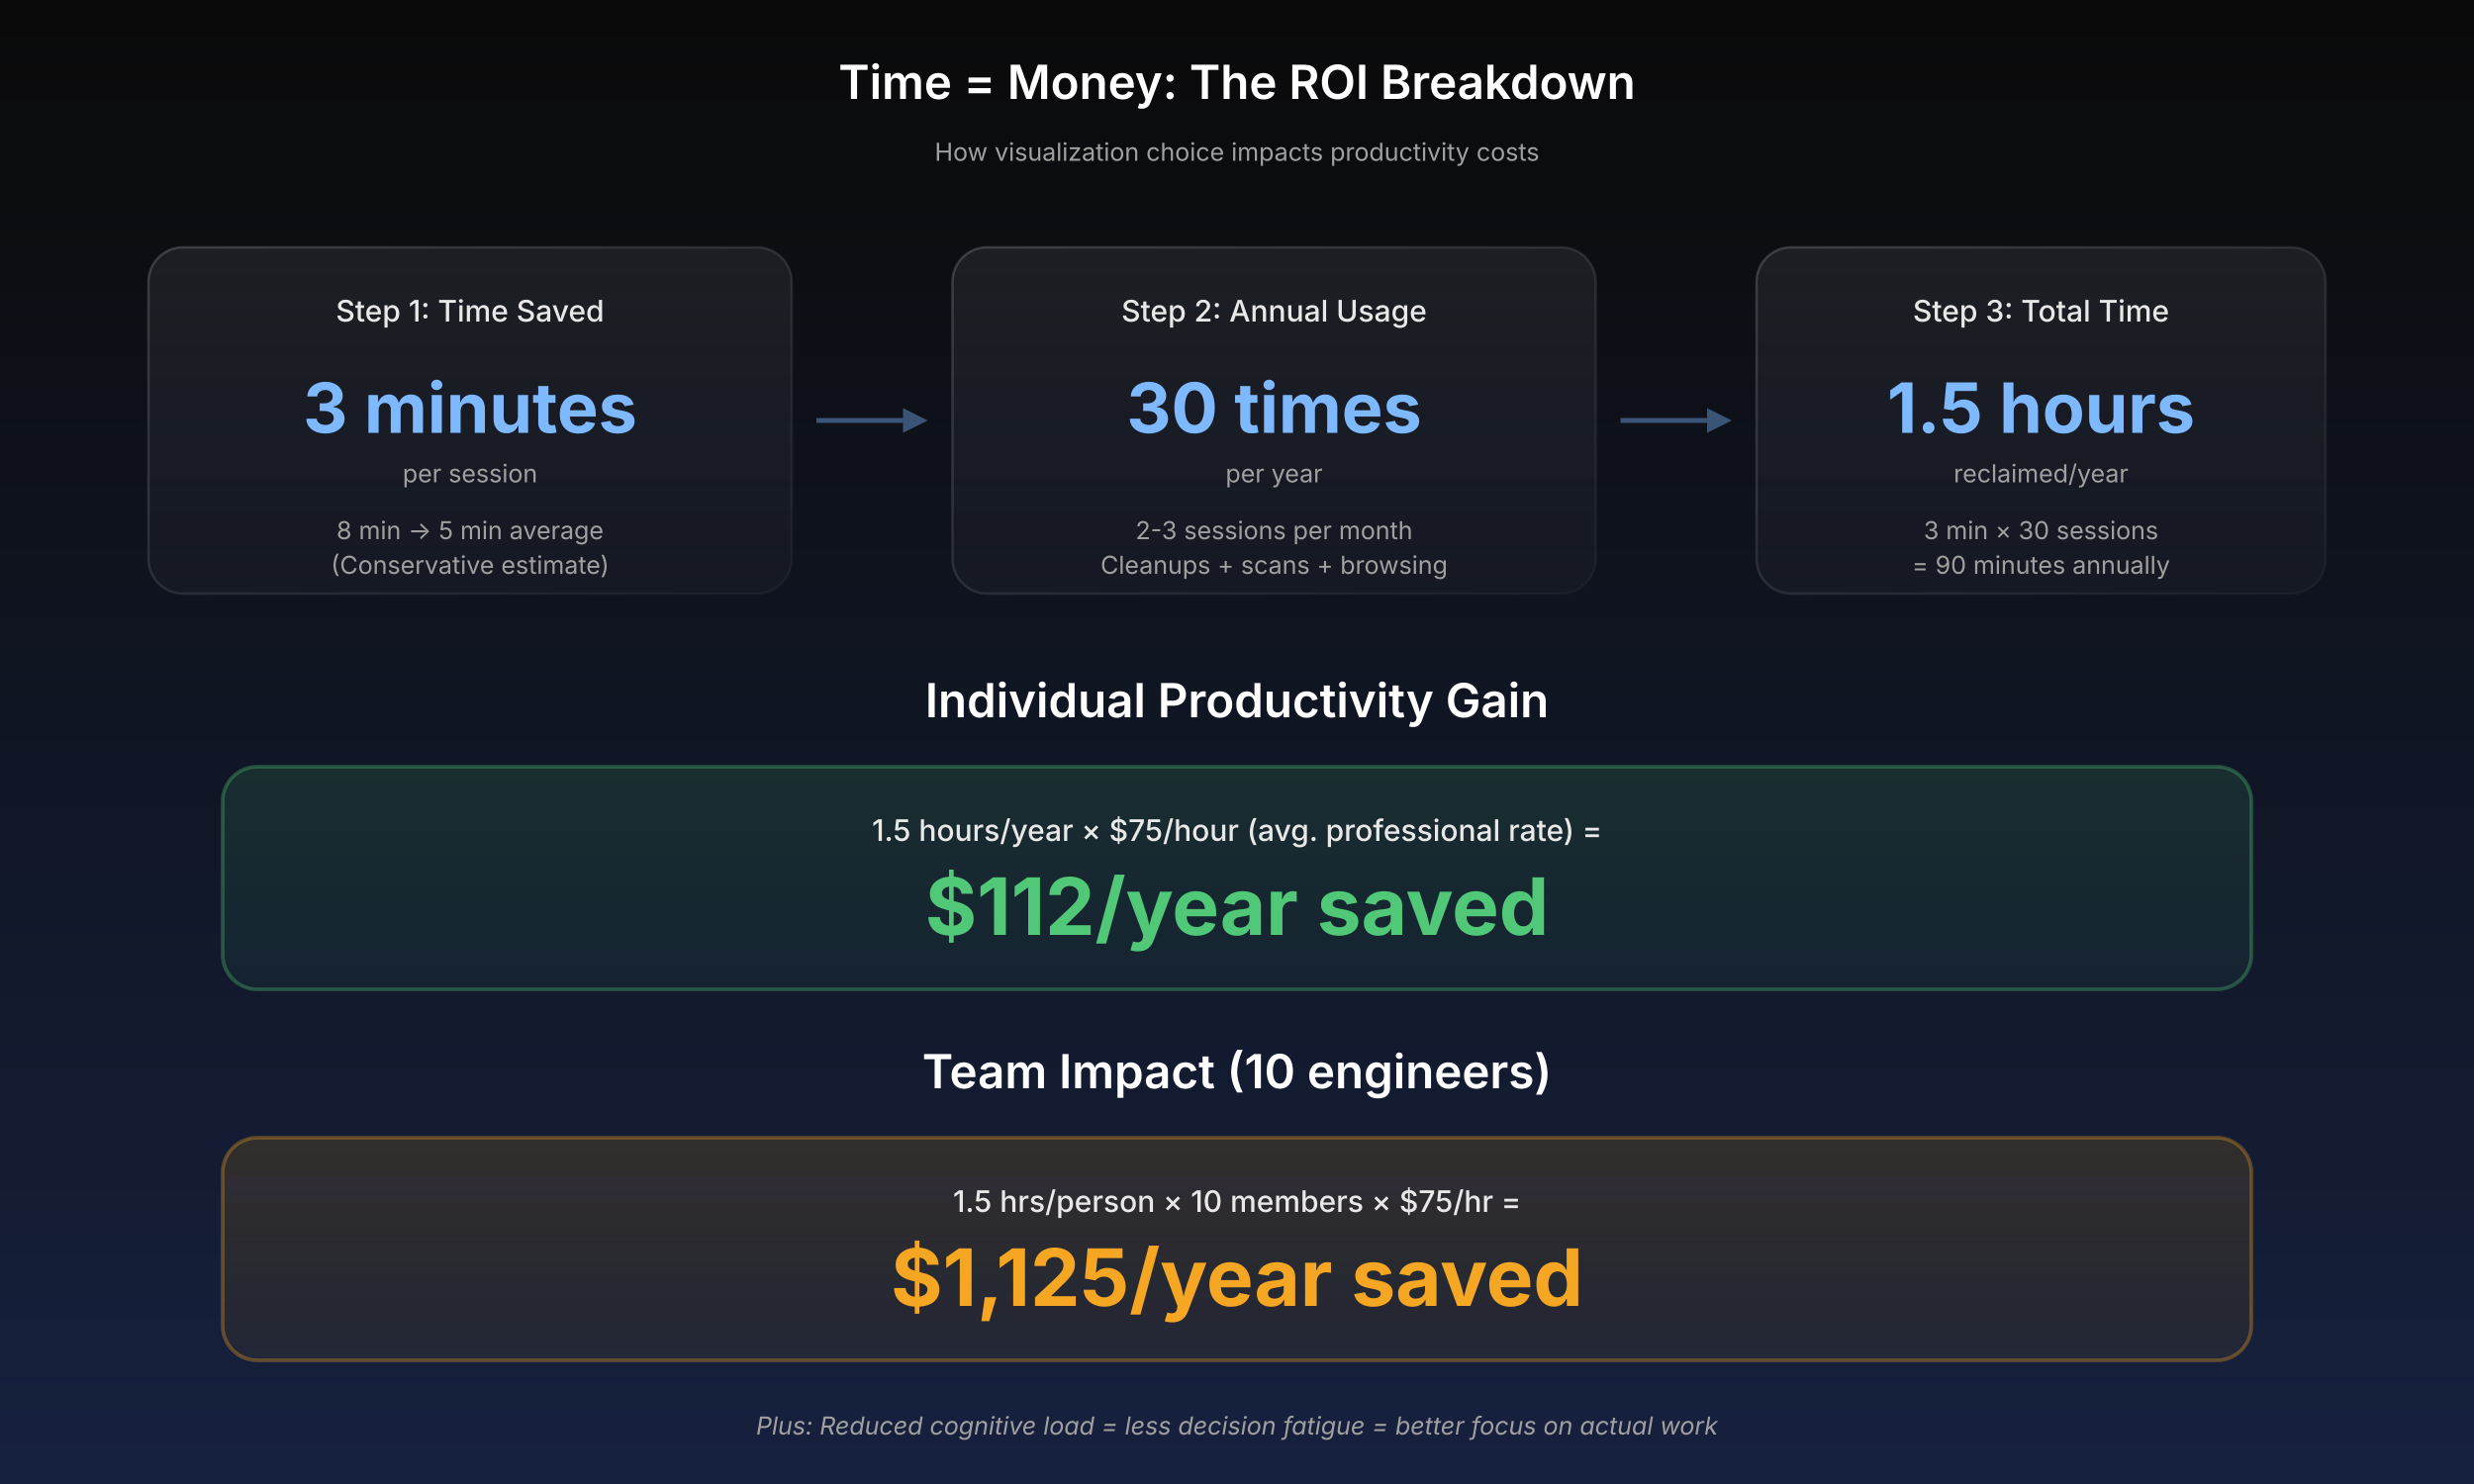
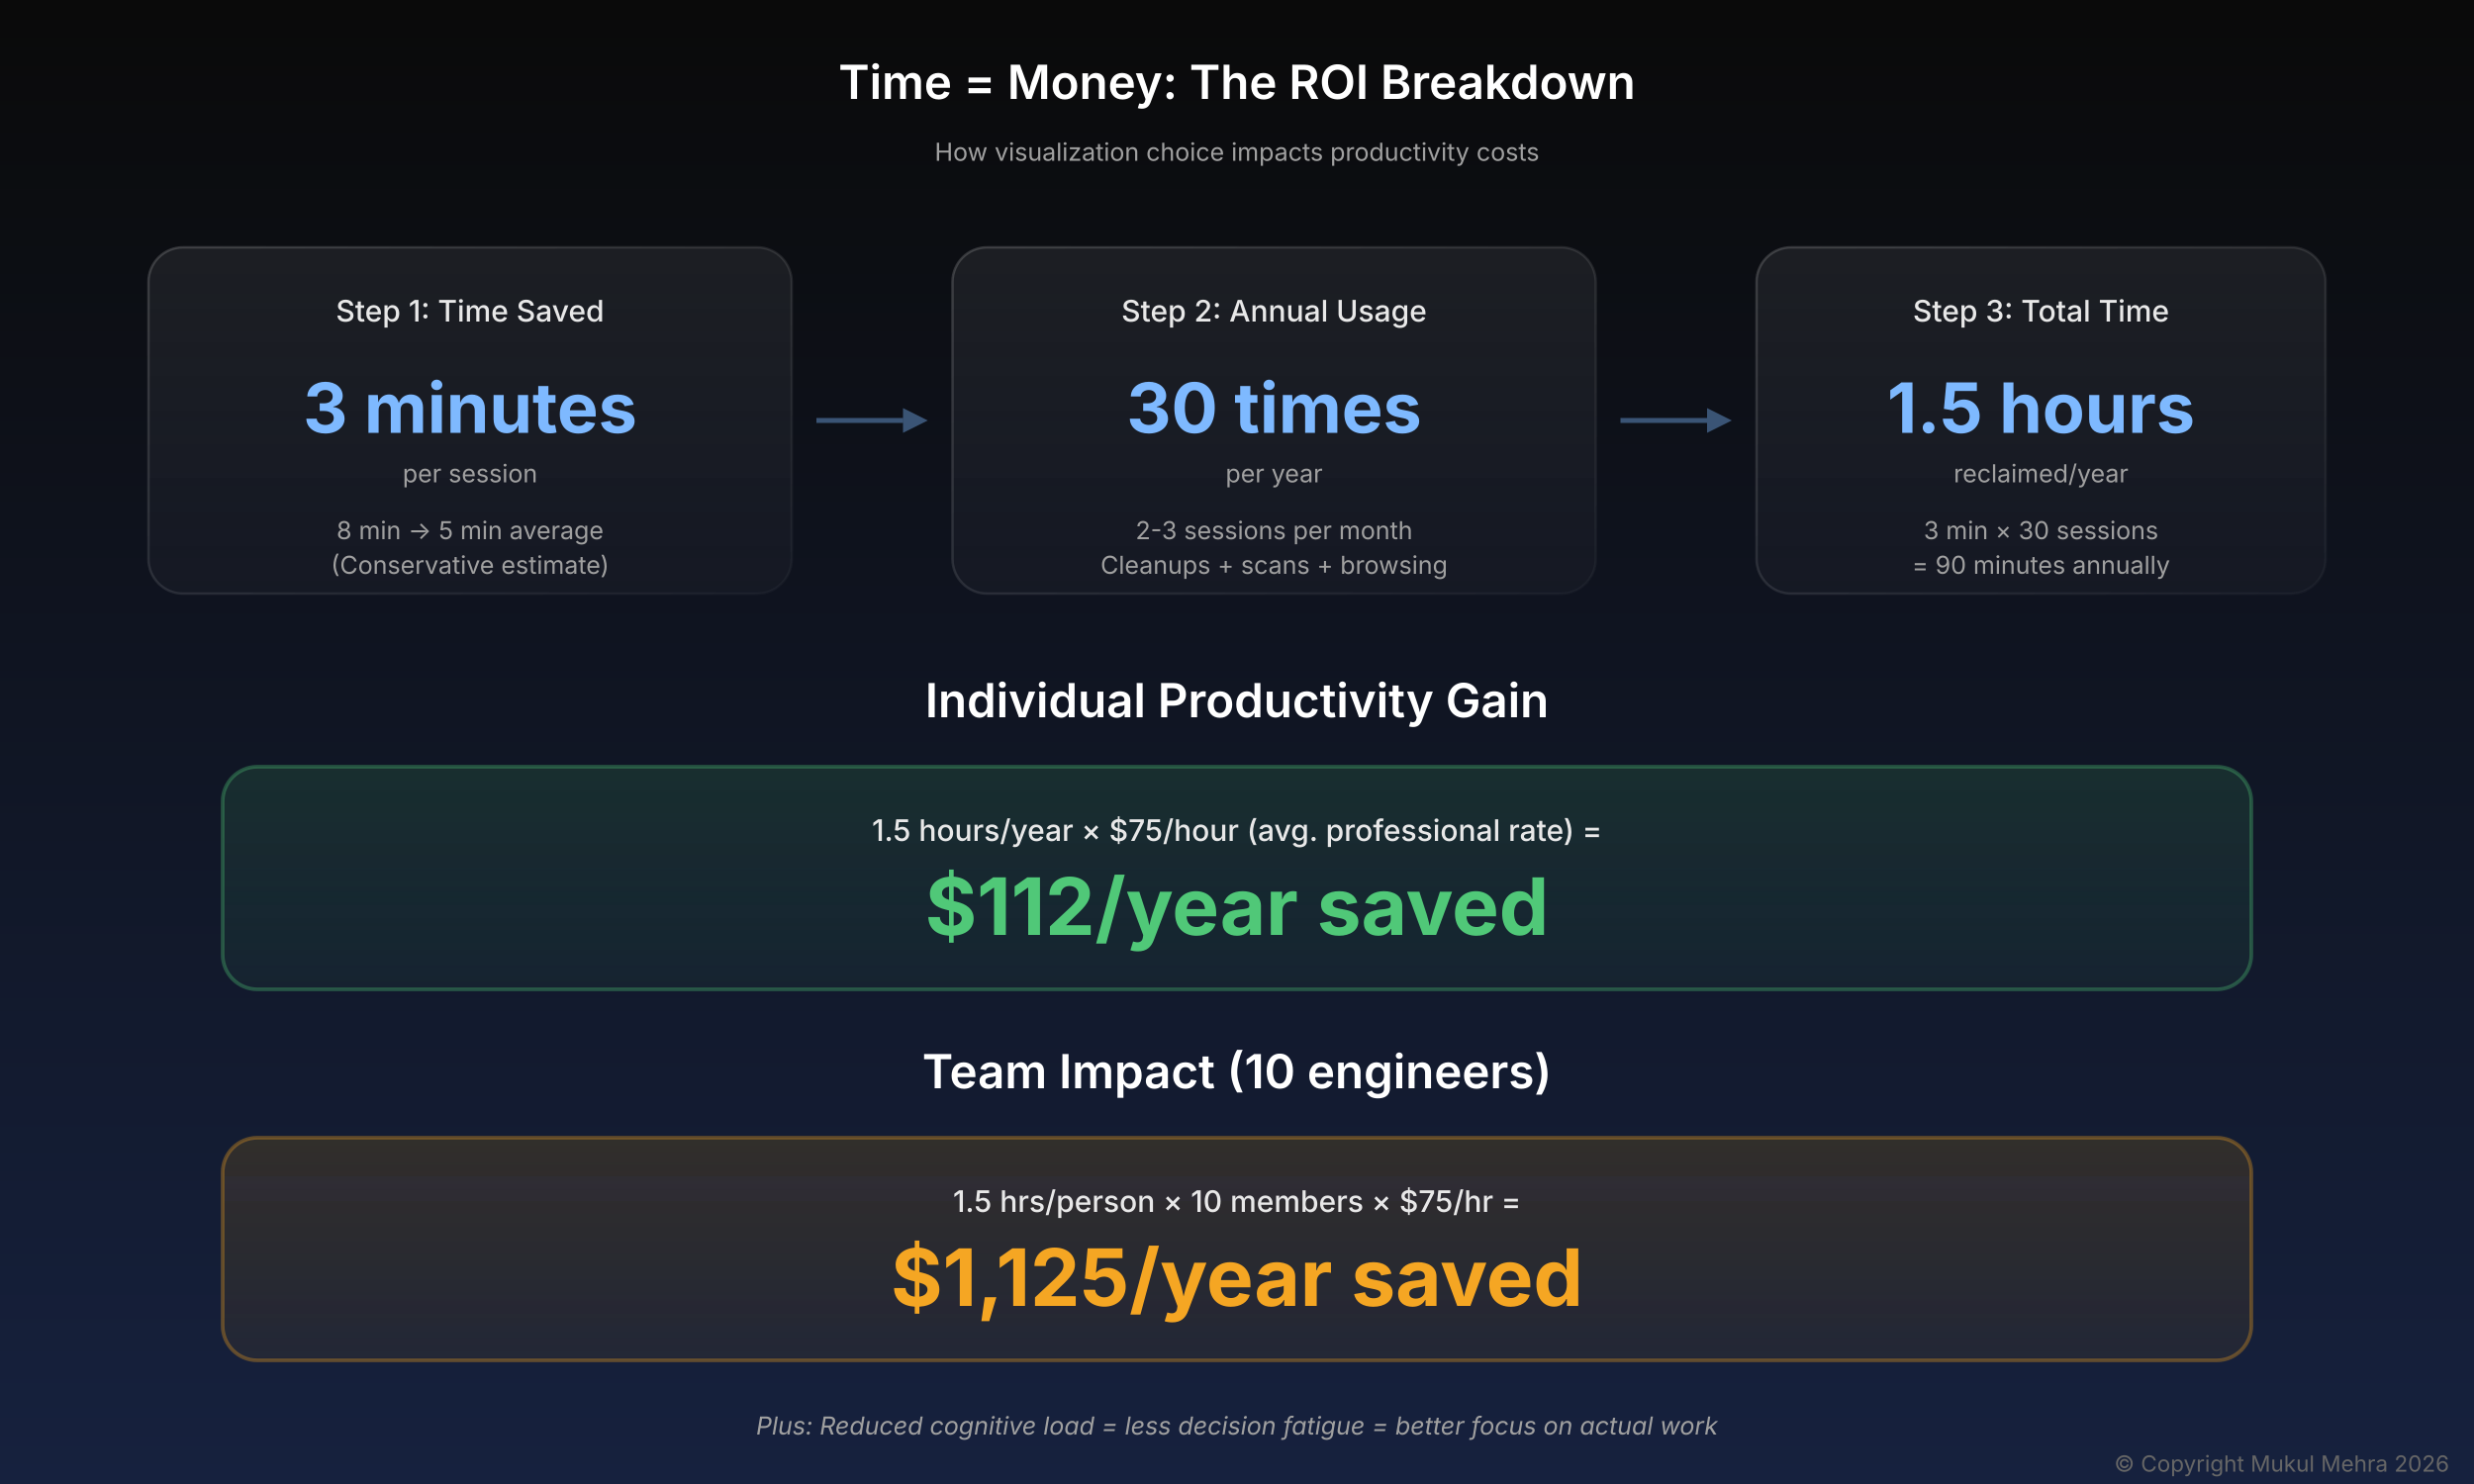
<svg xmlns="http://www.w3.org/2000/svg" viewBox="0 0 1000 600">
  <defs>
    <style>
      .title { font-family: -apple-system, BlinkMacSystemFont, 'SF Pro Display', system-ui; font-size: 19px; fill: #ffffff; font-weight: 600; }
      .label { font-family: -apple-system, BlinkMacSystemFont, 'SF Pro Display', system-ui; font-size: 12px; fill: #e8e8e8; font-weight: 500; }
      .sublabel { font-family: -apple-system, BlinkMacSystemFont, 'SF Pro Text', system-ui; font-size: 10px; fill: #a0a0a0; }
      .number { font-family: -apple-system, BlinkMacSystemFont, 'SF Pro Display', system-ui; font-size: 28px; fill: #7eb9ff; font-weight: 700; }
      .highlight-green { font-family: -apple-system, BlinkMacSystemFont, 'SF Pro Display', system-ui; font-size: 32px; fill: #50C878; font-weight: 700; }
      .highlight-orange { font-family: -apple-system, BlinkMacSystemFont, 'SF Pro Display', system-ui; font-size: 32px; fill: #F5A623; font-weight: 700; }
    </style>
    <linearGradient id="glassCard" x1="0%" y1="0%" x2="0%" y2="100%">
      <stop offset="0%" style="stop-color:rgba(255,255,255,0.06);stop-opacity:1" />
      <stop offset="100%" style="stop-color:rgba(255,255,255,0.02);stop-opacity:1" />
    </linearGradient>
    <linearGradient id="borderShine" x1="0%" y1="0%" x2="100%" y2="100%">
      <stop offset="0%" style="stop-color:rgba(255,255,255,0.15);stop-opacity:1" />
      <stop offset="100%" style="stop-color:rgba(255,255,255,0.03);stop-opacity:1" />
    </linearGradient>
    <linearGradient id="greenGlow" x1="0%" y1="0%" x2="0%" y2="100%">
      <stop offset="0%" style="stop-color:rgba(80,200,120,0.12);stop-opacity:1" />
      <stop offset="100%" style="stop-color:rgba(80,200,120,0.05);stop-opacity:1" />
    </linearGradient>
    <linearGradient id="orangeGlow" x1="0%" y1="0%" x2="0%" y2="100%">
      <stop offset="0%" style="stop-color:rgba(245,166,35,0.12);stop-opacity:1" />
      <stop offset="100%" style="stop-color:rgba(245,166,35,0.05);stop-opacity:1" />
    </linearGradient>
    <filter id="cardGlow">
      <feGaussianBlur in="SourceAlpha" stdDeviation="8" />
      <feOffset dx="0" dy="4" />
      <feFlood flood-color="#000000" flood-opacity="0.3" />
      <feComposite in2="SourceAlpha" operator="in" />
      <feMerge>
        <feMergeNode />
        <feMergeNode in="SourceGraphic" />
      </feMerge>
    </filter>
  </defs>
  <rect width="1000" height="600" fill="url(#darkBg)" />
  <linearGradient id="darkBg" x1="0%" y1="0%" x2="0%" y2="100%">
    <stop offset="0%" style="stop-color:#0a0a0a;stop-opacity:1" />
    <stop offset="100%" style="stop-color:#16213e;stop-opacity:1" />
  </linearGradient>
  <text x="500" y="40" class="title" text-anchor="middle" font-size="22">Time = Money: The ROI Breakdown</text>
  <text x="500" y="65" class="sublabel" text-anchor="middle">How visualization choice impacts productivity costs</text>
  <g transform="translate(60, 100)">
    <rect x="0" y="0" width="260" height="140" rx="14" fill="url(#glassCard)" stroke="url(#borderShine)" stroke-width="1" filter="url(#cardGlow)" />
    <text x="130" y="30" class="label" text-anchor="middle" fill="#7eb9ff">Step 1: Time Saved</text>
    <text x="130" y="75" class="number" text-anchor="middle">3 minutes</text>
    <text x="130" y="95" class="sublabel" text-anchor="middle">per session</text>
    <text x="130" y="118" class="sublabel" text-anchor="middle" font-size="9">8 min → 5 min average</text>
    <text x="130" y="132" class="sublabel" text-anchor="middle" font-size="9">(Conservative estimate)</text>
  </g>
  <path d="M 330,170 L 365,170" stroke="rgba(126,185,255,0.4)" stroke-width="2" />
  <polygon points="365,165 375,170 365,175" fill="rgba(126,185,255,0.4)" />
  <g transform="translate(385, 100)">
    <rect x="0" y="0" width="260" height="140" rx="14" fill="url(#glassCard)" stroke="url(#borderShine)" stroke-width="1" filter="url(#cardGlow)" />
    <text x="130" y="30" class="label" text-anchor="middle" fill="#7eb9ff">Step 2: Annual Usage</text>
    <text x="130" y="75" class="number" text-anchor="middle">30 times</text>
    <text x="130" y="95" class="sublabel" text-anchor="middle">per year</text>
    <text x="130" y="118" class="sublabel" text-anchor="middle" font-size="9">2-3 sessions per month</text>
    <text x="130" y="132" class="sublabel" text-anchor="middle" font-size="9">Cleanups + scans + browsing</text>
  </g>
  <path d="M 655,170 L 690,170" stroke="rgba(126,185,255,0.4)" stroke-width="2" />
  <polygon points="690,165 700,170 690,175" fill="rgba(126,185,255,0.4)" />
  <g transform="translate(710, 100)">
    <rect x="0" y="0" width="230" height="140" rx="14" fill="url(#glassCard)" stroke="url(#borderShine)" stroke-width="1" filter="url(#cardGlow)" />
    <text x="115" y="30" class="label" text-anchor="middle" fill="#7eb9ff">Step 3: Total Time</text>
    <text x="115" y="75" class="number" text-anchor="middle" font-size="26">1.5 hours</text>
    <text x="115" y="95" class="sublabel" text-anchor="middle">reclaimed/year</text>
    <text x="115" y="118" class="sublabel" text-anchor="middle" font-size="9">3 min × 30 sessions</text>
    <text x="115" y="132" class="sublabel" text-anchor="middle" font-size="9">= 90 minutes annually</text>
  </g>
  <g transform="translate(90, 290)">
    <text x="410" y="0" class="title" text-anchor="middle" font-size="18">Individual Productivity Gain</text>
    <rect x="0" y="20" width="820" height="90" rx="14" fill="url(#greenGlow)" stroke="rgba(80,200,120,0.3)" stroke-width="1.5" filter="url(#cardGlow)" />
    <text x="410" y="50" class="label" text-anchor="middle">1.5 hours/year × $75/hour (avg. professional rate) =</text>
    <text x="410" y="88" class="highlight-green" text-anchor="middle">$112/year saved</text>
  </g>
  <g transform="translate(90, 440)">
    <text x="410" y="0" class="title" text-anchor="middle" font-size="18">Team Impact (10 engineers)</text>
    <rect x="0" y="20" width="820" height="90" rx="14" fill="url(#orangeGlow)" stroke="rgba(245,166,35,0.3)" stroke-width="1.5" filter="url(#cardGlow)" />
    <text x="410" y="50" class="label" text-anchor="middle">1.5 hrs/person × 10 members × $75/hr =</text>
    <text x="410" y="88" class="highlight-orange" text-anchor="middle">$1,125/year saved</text>
  </g>
  <text x="500" y="580" class="sublabel" text-anchor="middle" font-style="italic">
    Plus: Reduced cognitive load = less decision fatigue = better focus on actual work
  </text>
+   <text x="990" y="595" text-anchor="end" font-size="9" fill="#666" font-family="-apple-system, BlinkMacSystemFont, 'SF Pro Text', system-ui">
+     © Copyright Mukul Mehra 2026
+   </text>
</svg>
